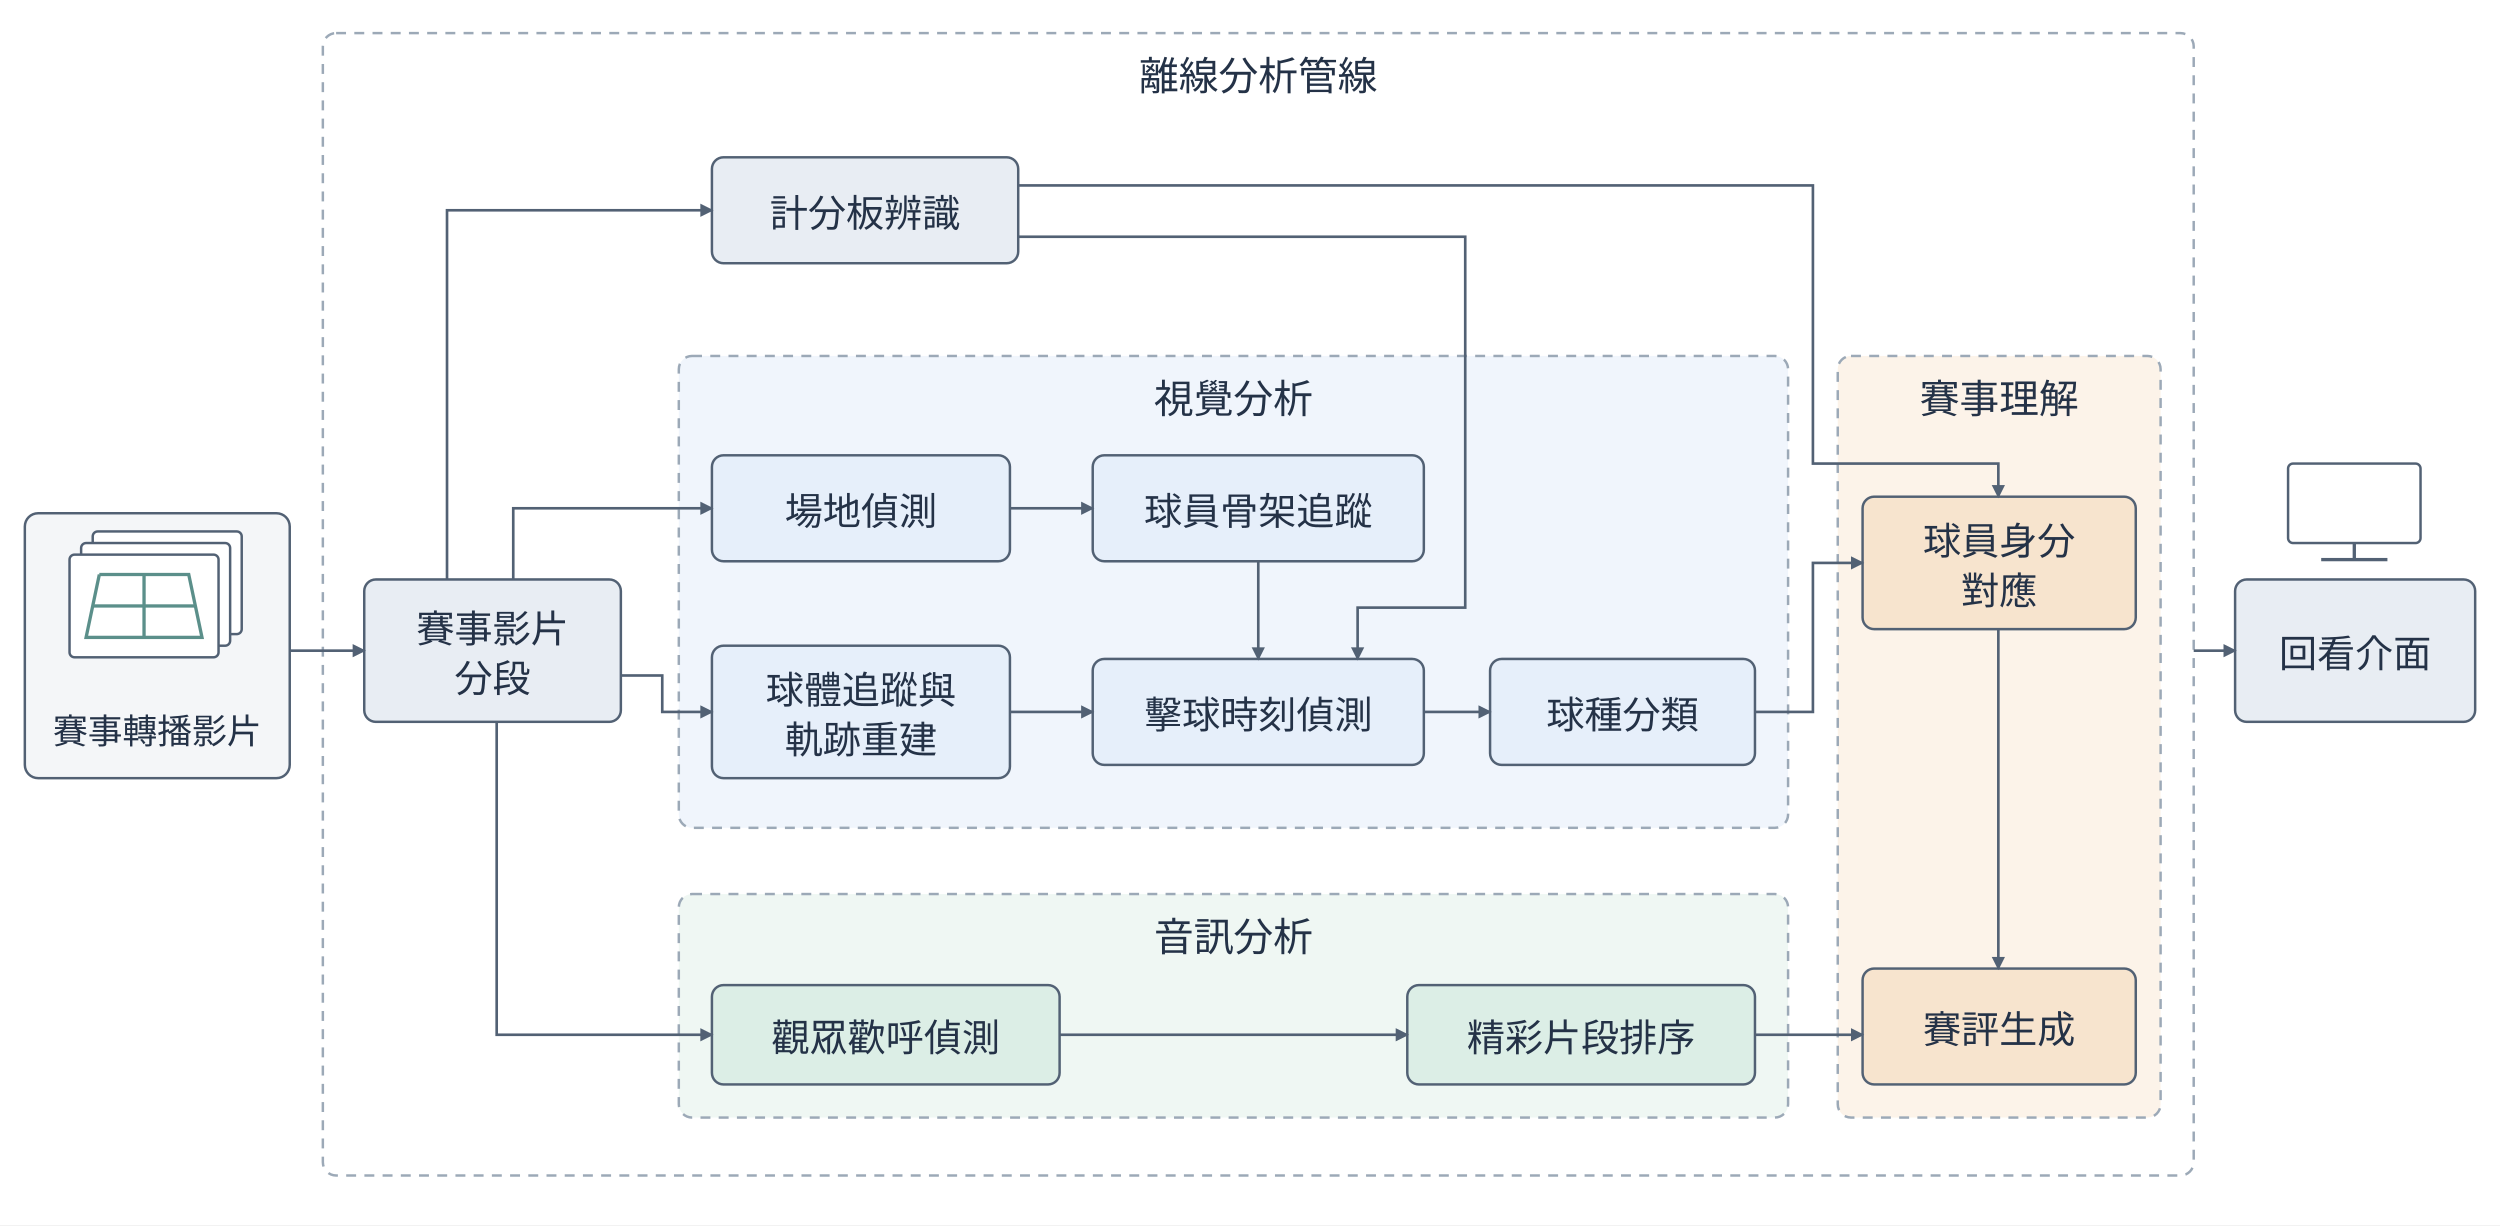
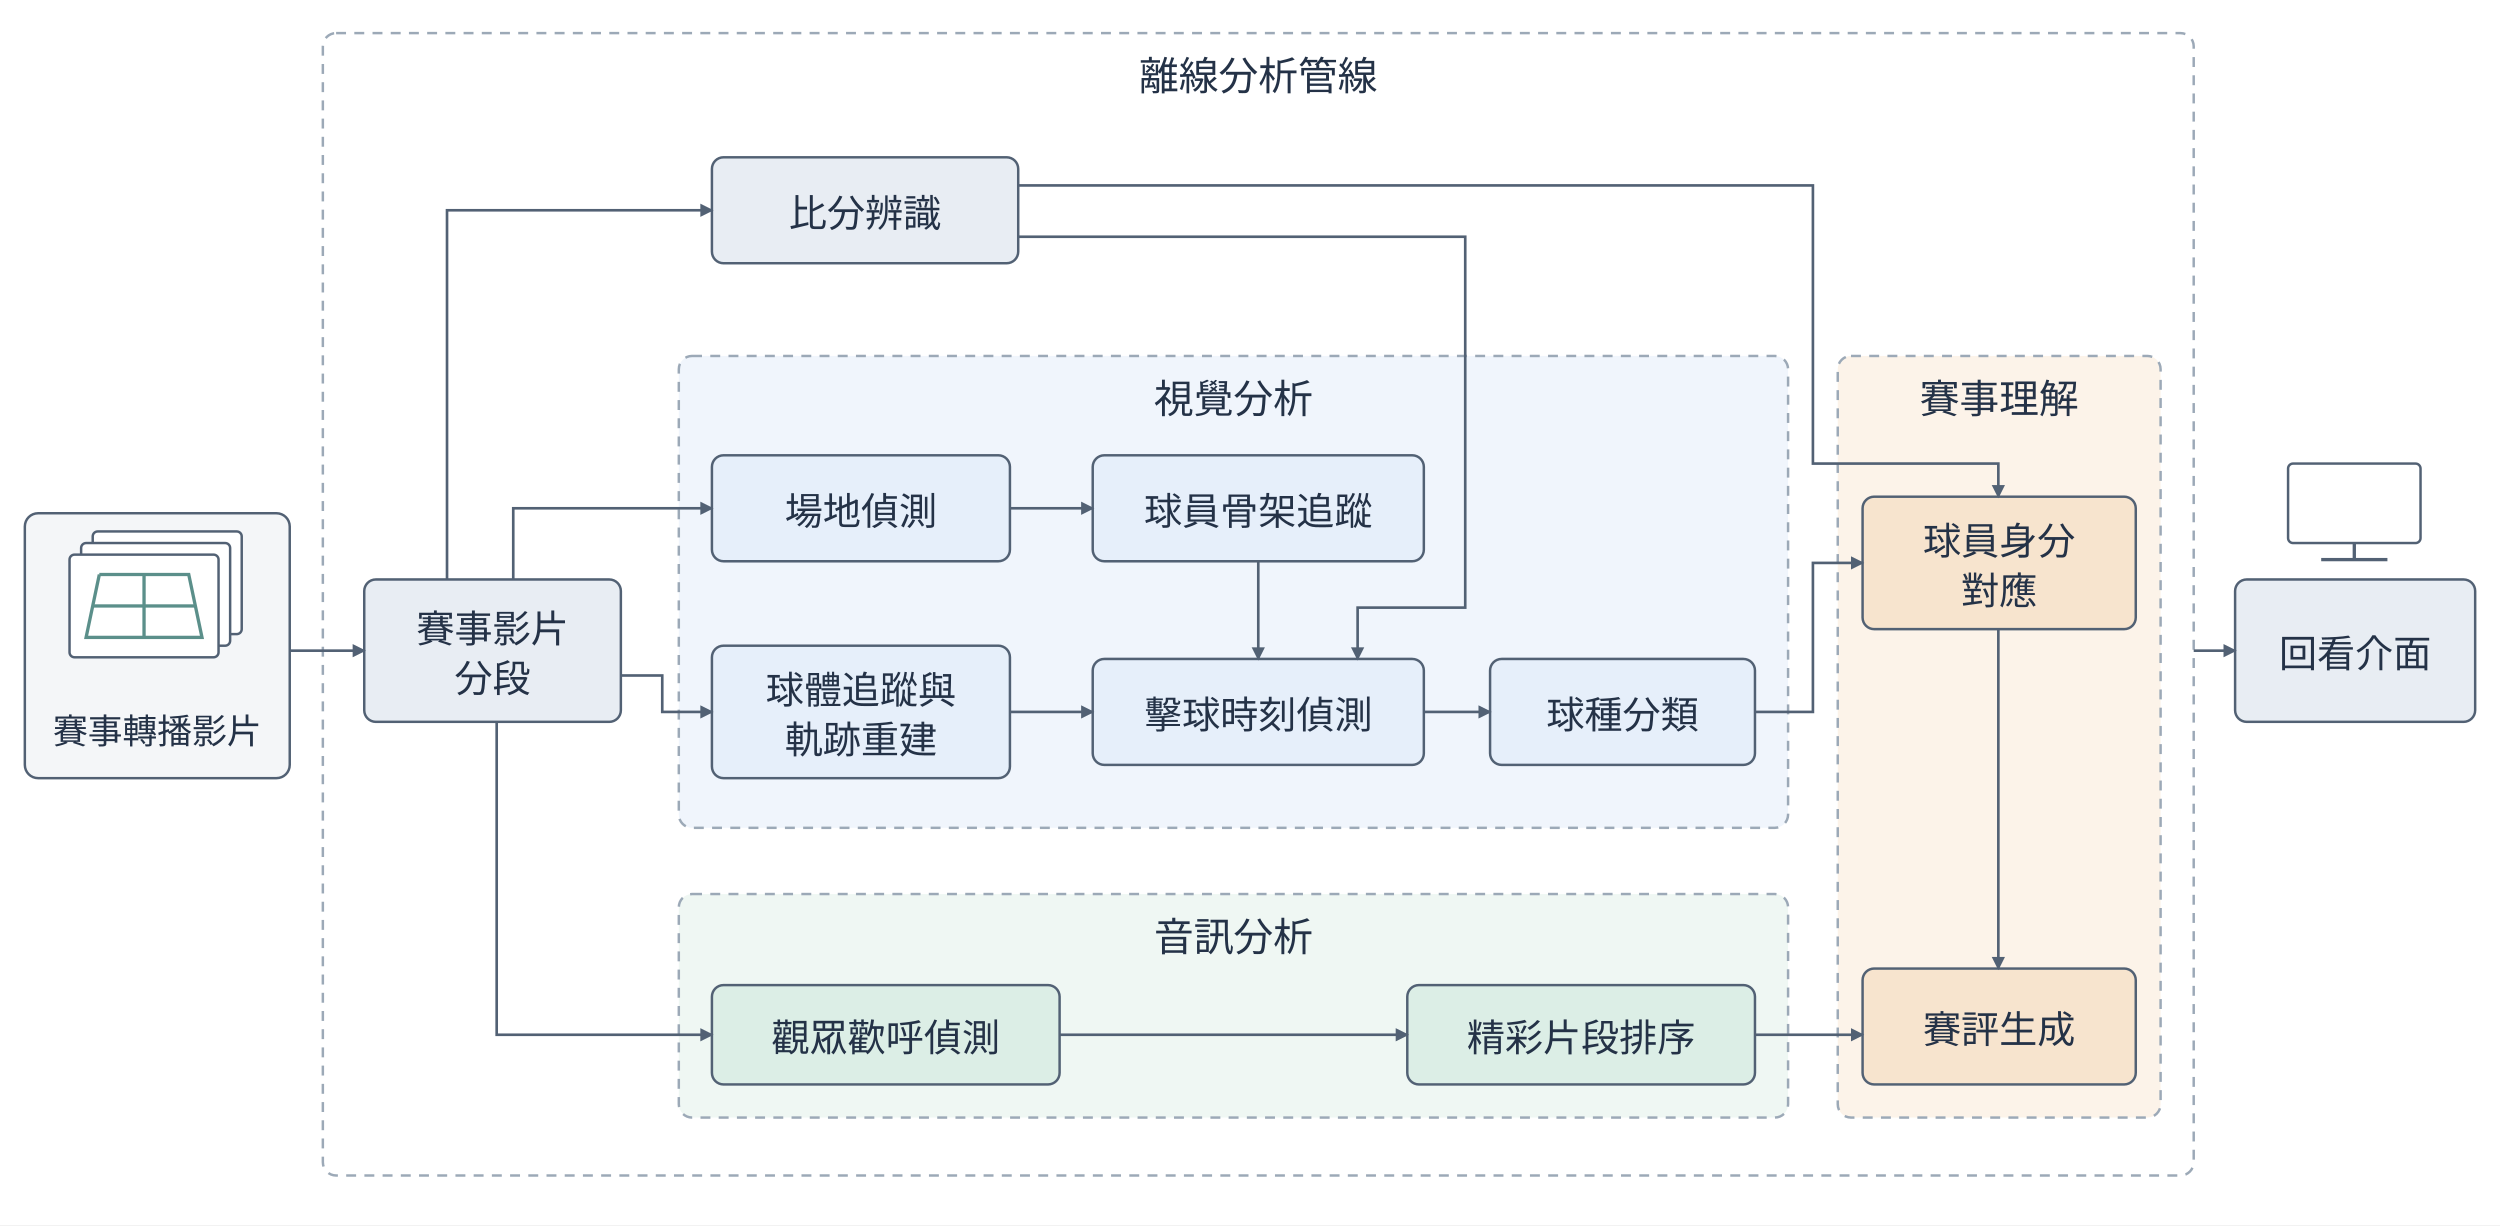
<svg xmlns="http://www.w3.org/2000/svg" width="1510" height="740" viewBox="0 0 1510 740">
  <defs>
    <marker id="arrow" markerWidth="8" markerHeight="8" refX="7" refY="4" orient="auto" markerUnits="userSpaceOnUse">
      <path d="M0 0 L8 4 L0 8 Z" fill="#526174" />
    </marker>
  </defs>
  <rect width="100%" height="100%" fill="white" />
  <rect x="195" y="20" width="1130" height="690" rx="8" fill="#FFFFFF" stroke="#9CA9B7" stroke-width="1.5" stroke-dasharray="6 5" />
  <text x="760.0" y="44.0" text-anchor="middle" dominant-baseline="central" font-family="Arial Unicode MS" font-size="24" fill="#243247">離線分析管線</text>
  <rect x="410" y="215" width="670" height="285" rx="8" fill="#F0F5FC" stroke="#9CA9B7" stroke-width="1.5" stroke-dasharray="6 5" />
  <text x="745.0" y="239.0" text-anchor="middle" dominant-baseline="central" font-family="Arial Unicode MS" font-size="24" fill="#243247">視覺分析</text>
  <rect x="410" y="540" width="670" height="135" rx="8" fill="#EFF7F3" stroke="#9CA9B7" stroke-width="1.5" stroke-dasharray="6 5" />
  <text x="745.0" y="564.0" text-anchor="middle" dominant-baseline="central" font-family="Arial Unicode MS" font-size="24" fill="#243247">音訊分析</text>
  <rect x="1110" y="215" width="195" height="460" rx="8" fill="#FCF3E9" stroke="#9CA9B7" stroke-width="1.5" stroke-dasharray="6 5" />
  <text x="1207.5" y="239.0" text-anchor="middle" dominant-baseline="central" font-family="Arial Unicode MS" font-size="24" fill="#243247">賽事理解</text>
  <rect x="15" y="310" width="160" height="160" rx="8" fill="#F4F6F8" stroke="#526174" stroke-width="1.5" />
  <rect x="56" y="321" width="90" height="62" rx="3" fill="#FFFFFF" stroke="#526174" stroke-width="1.5" />
  <rect x="49" y="328" width="90" height="62" rx="3" fill="#FFFFFF" stroke="#526174" stroke-width="1.5" />
  <rect x="42" y="335" width="90" height="62" rx="3" fill="#FFFFFF" stroke="#526174" stroke-width="1.5" />
  <polyline points="60,347 114,347 122,385 52,385 60,347" fill="none" stroke="#5B8F8A" stroke-width="2" />
  <polyline points="56,366.0 118,366.0" fill="none" stroke="#5B8F8A" stroke-width="2" />
  <polyline points="87.0,347 87.0,385" fill="none" stroke="#5B8F8A" stroke-width="2" />
  <text x="95.0" y="440.0" text-anchor="middle" dominant-baseline="central" font-family="Arial Unicode MS" font-size="21" fill="#243247">賽事轉播影片</text>
  <rect x="220" y="350" width="155" height="86" rx="7" fill="#E8EDF3" stroke="#526174" stroke-width="1.5" />
  <text x="297.5" y="378.0" text-anchor="middle" dominant-baseline="central" font-family="Arial Unicode MS" font-size="23" fill="#243247">賽事影片</text>
  <text x="297.5" y="408.0" text-anchor="middle" dominant-baseline="central" font-family="Arial Unicode MS" font-size="23" fill="#243247">分段</text>
  <rect x="430" y="95" width="185" height="64" rx="7" fill="#E8EDF3" stroke="#526174" stroke-width="1.5" />
-   <text x="522.5" y="127.0" text-anchor="middle" dominant-baseline="central" font-family="Arial Unicode MS" font-size="23" fill="#243247">計分板辨識</text>
+   <text x="522.5" y="127.0" text-anchor="middle" dominant-baseline="central" font-family="Arial Unicode MS" font-size="23" fill="#243247">比分辨識</text>
  <rect x="430" y="275" width="180" height="64" rx="7" fill="#E6EFFA" stroke="#526174" stroke-width="1.5" />
  <text x="520.0" y="307.0" text-anchor="middle" dominant-baseline="central" font-family="Arial Unicode MS" font-size="23" fill="#243247">場地偵測</text>
  <rect x="660" y="275" width="200" height="64" rx="7" fill="#E6EFFA" stroke="#526174" stroke-width="1.5" />
  <text x="760.0" y="307.0" text-anchor="middle" dominant-baseline="central" font-family="Arial Unicode MS" font-size="23" fill="#243247">球員骨架追蹤</text>
  <rect x="430" y="390" width="180" height="80" rx="7" fill="#E6EFFA" stroke="#526174" stroke-width="1.5" />
  <text x="520.0" y="415.0" text-anchor="middle" dominant-baseline="central" font-family="Arial Unicode MS" font-size="23" fill="#243247">球體追蹤與</text>
  <text x="520.0" y="445.0" text-anchor="middle" dominant-baseline="central" font-family="Arial Unicode MS" font-size="23" fill="#243247">軌跡重建</text>
  <rect x="660" y="398" width="200" height="64" rx="7" fill="#E6EFFA" stroke="#526174" stroke-width="1.5" />
  <text x="760.0" y="430.0" text-anchor="middle" dominant-baseline="central" font-family="Arial Unicode MS" font-size="23" fill="#243247">擊球時刻偵測</text>
  <rect x="900" y="398" width="160" height="64" rx="7" fill="#E6EFFA" stroke="#526174" stroke-width="1.5" />
  <text x="980.0" y="430.0" text-anchor="middle" dominant-baseline="central" font-family="Arial Unicode MS" font-size="23" fill="#243247">球種分類</text>
  <rect x="430" y="595" width="210" height="60" rx="7" fill="#DCEEE6" stroke="#526174" stroke-width="1.5" />
  <text x="535.0" y="625.0" text-anchor="middle" dominant-baseline="central" font-family="Arial Unicode MS" font-size="23" fill="#243247">觀眾歡呼偵測</text>
  <rect x="850" y="595" width="210" height="60" rx="7" fill="#DCEEE6" stroke="#526174" stroke-width="1.5" />
  <text x="955.0" y="625.0" text-anchor="middle" dominant-baseline="central" font-family="Arial Unicode MS" font-size="23" fill="#243247">精彩片段排序</text>
  <rect x="1125" y="300" width="165" height="80" rx="7" fill="#F7E4CE" stroke="#526174" stroke-width="1.5" />
  <text x="1207.5" y="325.0" text-anchor="middle" dominant-baseline="central" font-family="Arial Unicode MS" font-size="23" fill="#243247">球員身分</text>
  <text x="1207.5" y="355.0" text-anchor="middle" dominant-baseline="central" font-family="Arial Unicode MS" font-size="23" fill="#243247">對應</text>
  <rect x="1125" y="585" width="165" height="70" rx="7" fill="#F7E4CE" stroke="#526174" stroke-width="1.5" />
  <text x="1207.5" y="620.0" text-anchor="middle" dominant-baseline="central" font-family="Arial Unicode MS" font-size="23" fill="#243247">賽評生成</text>
  <rect x="1350" y="350" width="145" height="86" rx="7" fill="#E8EDF3" stroke="#526174" stroke-width="1.5" />
  <text x="1422.5" y="393.0" text-anchor="middle" dominant-baseline="central" font-family="Arial Unicode MS" font-size="23" fill="#243247">回看介面</text>
  <rect x="1382" y="280" width="80" height="48" rx="3" fill="#FFFFFF" stroke="#526174" stroke-width="1.5" />
  <polyline points="1422,328 1422,338 1402,338 1442,338" fill="none" stroke="#526174" stroke-width="2" />
  <polyline points="175,393 220,393" fill="none" stroke="#526174" stroke-width="1.6" marker-end="url(#arrow)" />
  <polyline points="270,350 270,127 430,127" fill="none" stroke="#526174" stroke-width="1.6" marker-end="url(#arrow)" />
  <polyline points="310,350 310,307 430,307" fill="none" stroke="#526174" stroke-width="1.6" marker-end="url(#arrow)" />
  <polyline points="375,408 400,408 400,430 430,430" fill="none" stroke="#526174" stroke-width="1.6" marker-end="url(#arrow)" />
  <polyline points="300,436 300,625 430,625" fill="none" stroke="#526174" stroke-width="1.6" marker-end="url(#arrow)" />
  <polyline points="610,307 660,307" fill="none" stroke="#526174" stroke-width="1.6" marker-end="url(#arrow)" />
  <polyline points="760,339 760,398" fill="none" stroke="#526174" stroke-width="1.6" marker-end="url(#arrow)" />
  <polyline points="610,430 660,430" fill="none" stroke="#526174" stroke-width="1.6" marker-end="url(#arrow)" />
  <polyline points="860,430 900,430" fill="none" stroke="#526174" stroke-width="1.6" marker-end="url(#arrow)" />
  <polyline points="615,143 885,143 885,367 820,367 820,398" fill="none" stroke="#526174" stroke-width="1.6" marker-end="url(#arrow)" />
  <polyline points="615,112 1095,112 1095,280 1207,280 1207,300" fill="none" stroke="#526174" stroke-width="1.6" marker-end="url(#arrow)" />
  <polyline points="1060,430 1095,430 1095,340 1125,340" fill="none" stroke="#526174" stroke-width="1.6" marker-end="url(#arrow)" />
  <polyline points="640,625 850,625" fill="none" stroke="#526174" stroke-width="1.6" marker-end="url(#arrow)" />
  <polyline points="1060,625 1125,625" fill="none" stroke="#526174" stroke-width="1.6" marker-end="url(#arrow)" />
  <polyline points="1207,380 1207,585" fill="none" stroke="#526174" stroke-width="1.6" marker-end="url(#arrow)" />
  <polyline points="1325,393 1350,393" fill="none" stroke="#526174" stroke-width="1.6" marker-end="url(#arrow)" />
</svg>
